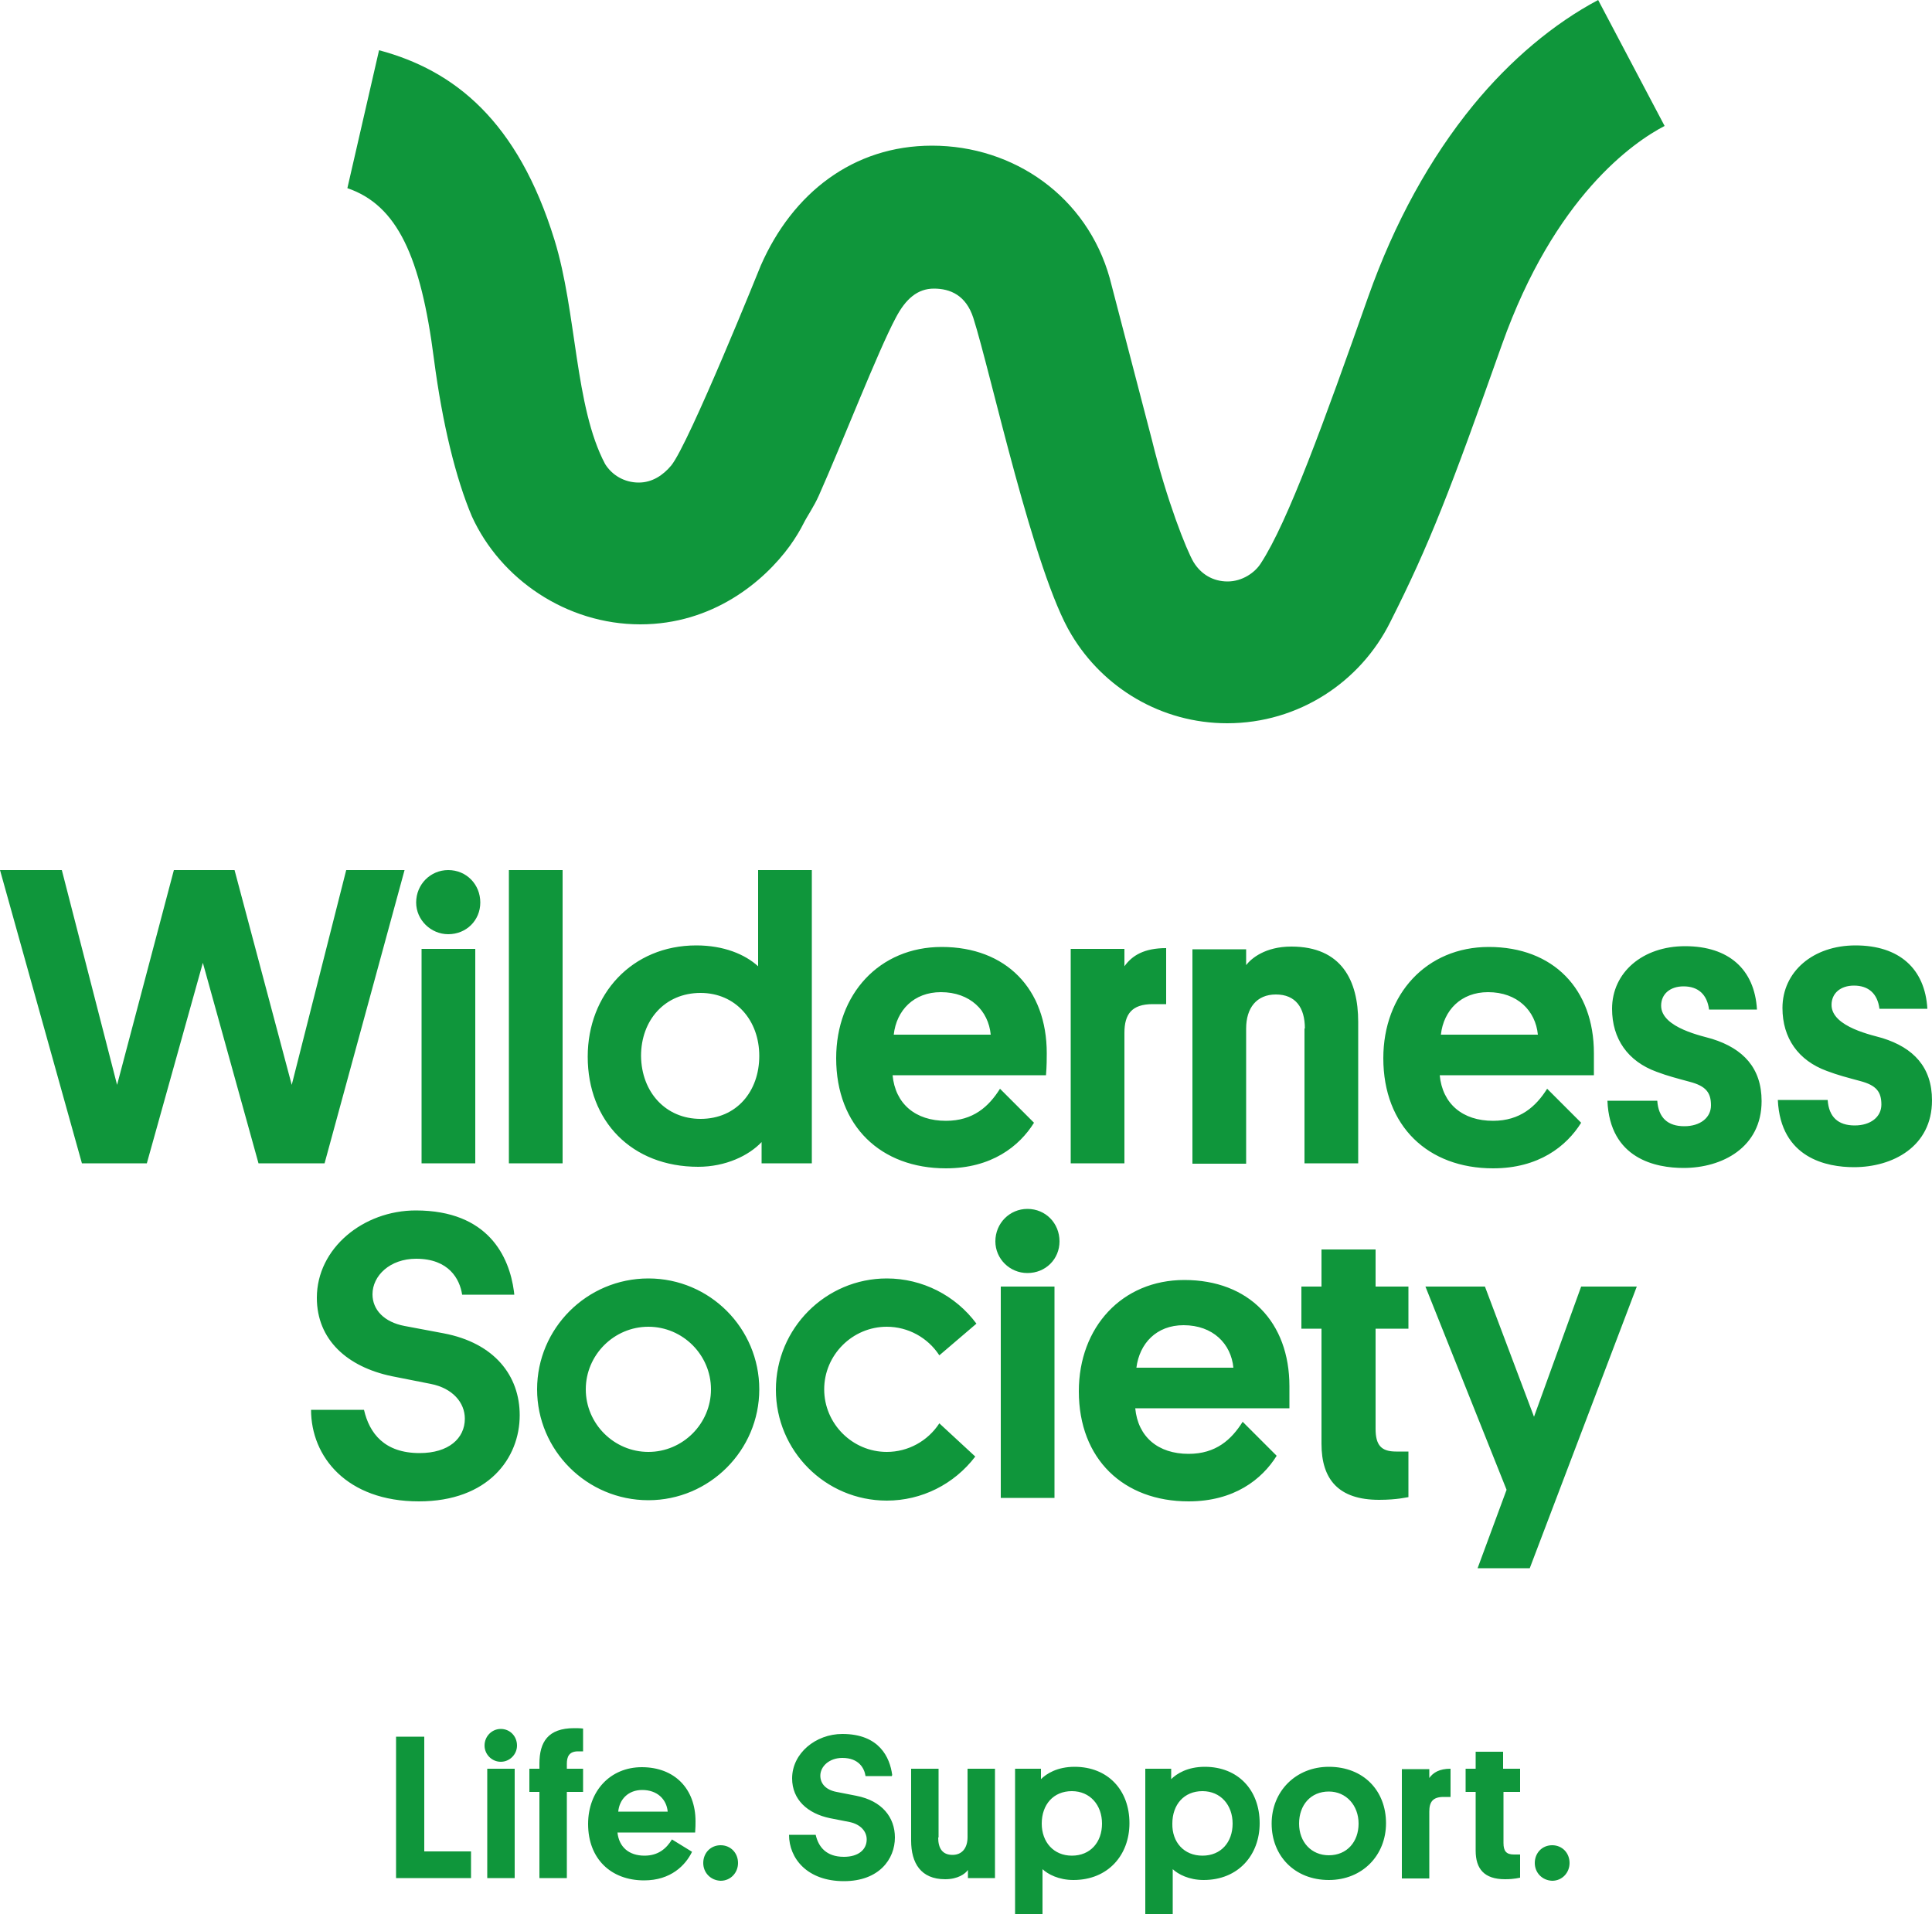
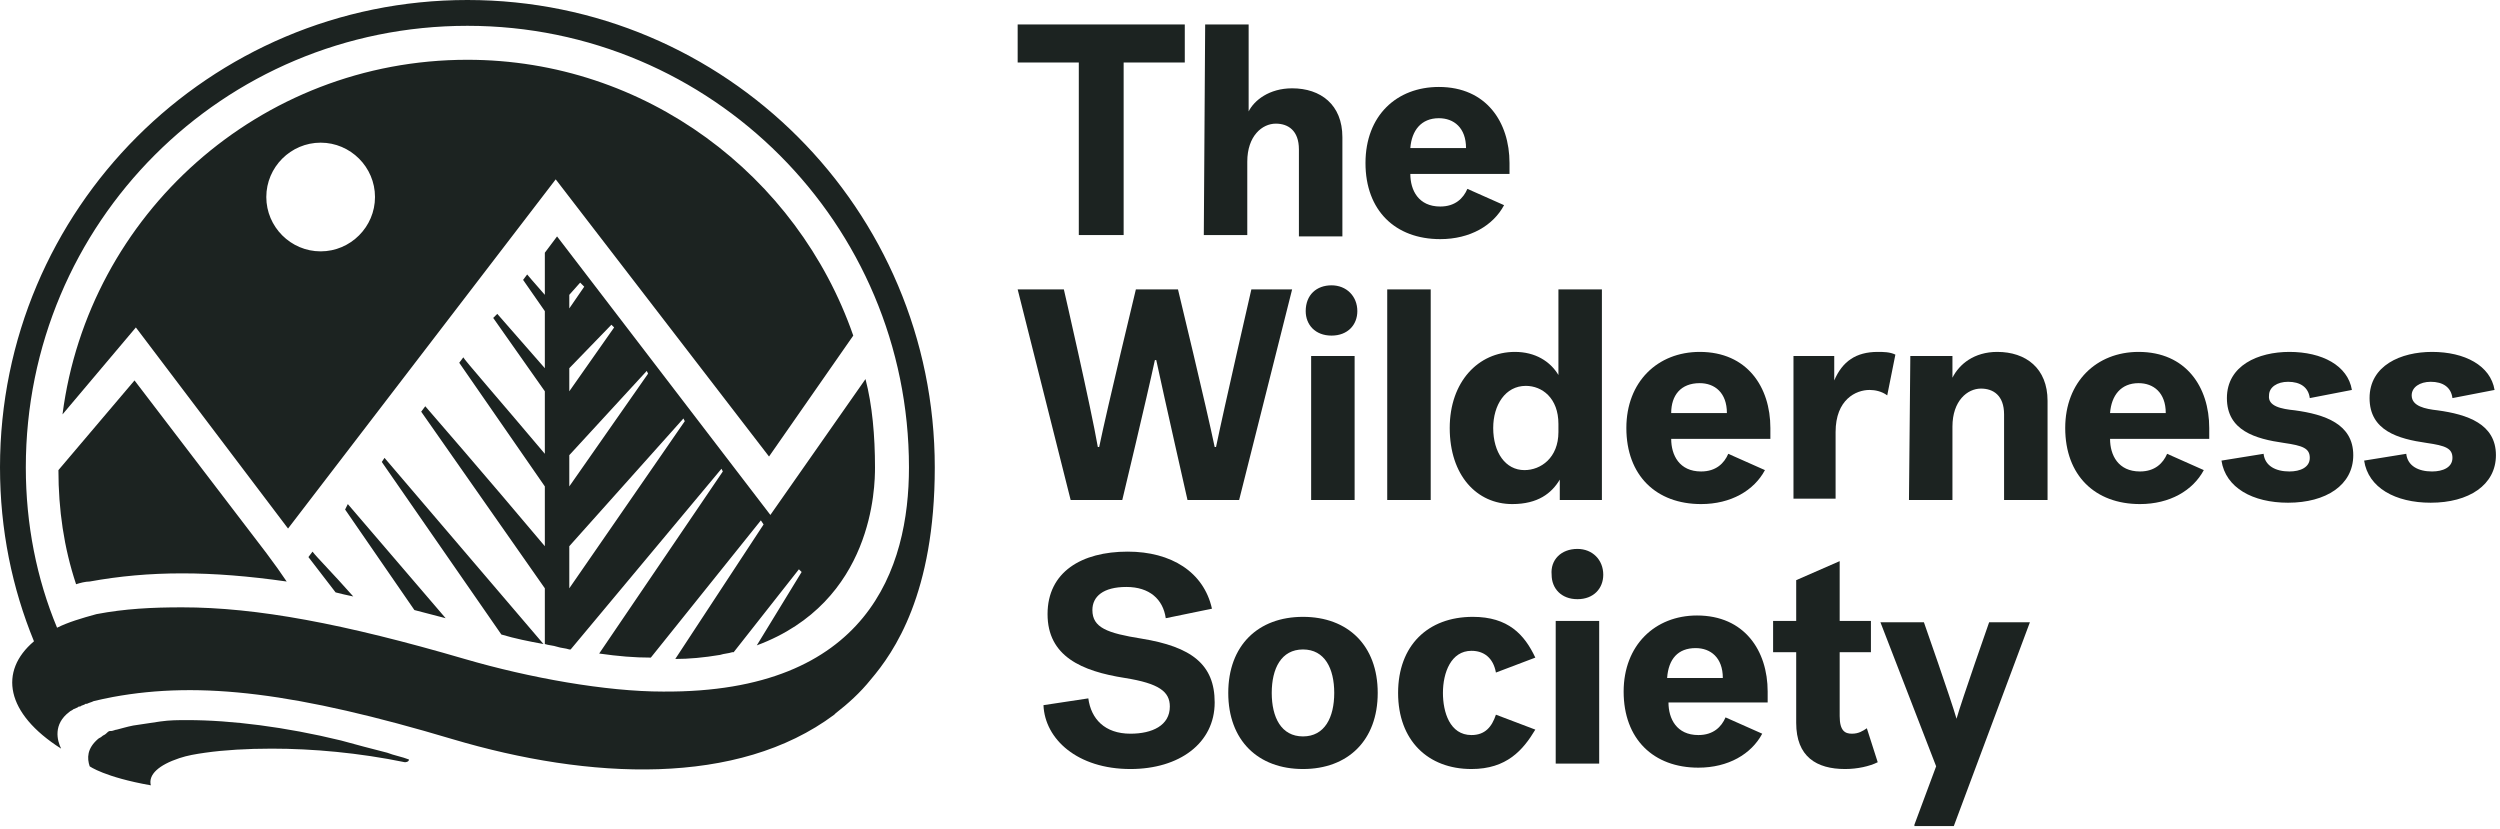
- <svg xmlns="http://www.w3.org/2000/svg" width="500" height="495.4">
-   <path d="M413.6 0c-11.5 6.1-22.7 15.5-32.3 27.2-11.2 13.7-20.4 30.4-27.2 49.6-11.4 32.3-20.8 58.3-27.8 69-1.5 2.4-4.8 4.7-8.6 4.7s-6.9-1.9-8.8-5c-1.8-3-7-16.1-10.8-31.7L287.2 72c-5.9-21.1-24.8-34.3-46-34.3-20.4 0-36.1 12.3-44.3 31 0 0-18.6 46.2-23.2 51.8-2.1 2.5-4.9 4.4-8.4 4.4-3.7 0-6.9-1.9-8.7-4.8-7.9-14.9-7.3-39.2-13.1-58C134 31.3 117.6 18.2 98.1 13l-8.2 35.7c12.9 4.4 19 17.7 22.4 44.2 2.2 16.9 5.7 31 9.8 40.7 7.4 16.3 24.5 28 43.6 28 18.8 0 32-11.1 38.7-20.3 1.5-2.1 2.7-4.1 3.6-5.9.9-1.8 2.6-4.2 3.9-7.1 6.1-13.7 15.3-37.4 19.9-46 2.6-5 5.7-7.6 9.9-7.6s8.3 1.7 10.2 7.6c4.5 14.1 15.7 66.1 25.4 82 8.2 13.7 23.2 22.9 40.3 22.9 18.5 0 34.5-10.7 42.2-26.2 10.2-20.2 15.5-34 28.9-71.8 13.6-38.3 34-52.4 42.1-56.6zM52.5 249.2L38 301.1H21.2L0 225.2h16l14.3 55.6L45 225.2h15.7l14.8 55.6 14.1-55.6h15.1L84 301.1H66.9zm55.2-15.6c0-4.7 3.7-8.4 8.3-8.4 4.7 0 8.3 3.7 8.3 8.4 0 4.6-3.6 8.2-8.3 8.2-4.5 0-8.3-3.7-8.3-8.2m15.3 67.5h-13.9v-55.5H123zm8.7-75.9h13.9v75.9h-13.9zm65.4 70.4c-3.3 3.5-9.3 6.4-16.4 6.4-17.2 0-28.6-11.8-28.6-28.5 0-16.1 11.4-28.8 28.1-28.8 7.1 0 12.6 2.3 16 5.4v-24.9h13.9v75.9h-13zm-15.8-6c9.3 0 15.2-7.1 15.2-16.3 0-9.2-6.1-16.3-15.2-16.3-9.3 0-15.4 7.1-15.4 16.3.1 9.4 6.4 16.3 15.4 16.3m191.3-11.3c.7 7.4 5.9 11.8 13.8 11.8 7 0 11.1-3.7 14-8.3l8.8 8.8c-3.8 6.1-11 11.8-22.8 11.8-16.8 0-28.4-10.9-28.4-28.5 0-16.6 11.2-28.8 27.3-28.8 16.7 0 27.2 10.9 27.2 27.5v5.7zm.3-10.5H398c-.6-6.2-5.3-11-12.9-11-7 0-11.5 4.7-12.2 11m-79.1 96.7c.7 7.4 5.9 11.8 13.8 11.8 7.1 0 11.1-3.7 14-8.3l8.8 8.8c-3.8 6.1-11 11.8-22.8 11.8-16.8 0-28.4-10.9-28.4-28.5 0-16.6 11.2-28.8 27.3-28.8 16.7 0 27.2 10.9 27.2 27.5v5.7zm.3-10.5h25.1c-.6-6.2-5.3-11-12.9-11-7 0-11.4 4.7-12.2 11M231 278.3c.7 7.4 5.9 11.8 13.8 11.8 7.1 0 11.1-3.7 14-8.3l8.8 8.8c-3.8 6.1-11 11.8-22.8 11.8-16.8 0-28.4-10.9-28.4-28.5 0-16.6 11.2-28.8 27.3-28.8 16.7 0 27.2 10.9 27.2 27.5 0 1.3 0 3.3-.2 5.7zm.3-10.5h25.1c-.6-6.2-5.3-11-12.9-11-7 0-11.5 4.7-12.2 11m70.5-7.9h-3.5c-5.4 0-7.3 2.6-7.3 7.4v33.8h-13.9v-55.5H291v4.5c2-2.8 5.1-4.7 10.8-4.7zm35.9 6.3c0-5.4-2.4-8.8-7.5-8.8-5 0-7.7 3.5-7.7 8.8v35h-13.9v-55.5h13.9v4.1c1.3-1.7 4.9-4.8 11.7-4.8 13 0 17.3 8.8 17.3 19.5v36.6h-13.9v-34.9zm98 36.1c10 0 20.2-5.3 20.2-17.3 0-8.6-4.8-13.6-12.8-16.1-2.2-.7-13.2-2.8-13.2-8.6 0-3 2.3-5 5.8-5 3.8 0 6.1 2.1 6.6 6h12.4c-.6-10.4-7.3-16.4-18.6-16.4-11 0-18.9 6.8-18.9 16.2 0 7.8 4.1 13.6 11.5 16.3 2.9 1.1 5.3 1.7 8.6 2.6 4.2 1.1 5.5 2.8 5.5 6.1 0 3.2-2.8 5.4-6.9 5.4-4.3 0-6.7-2.2-7-6.6H416c.6 15.1 12.6 17.4 19.7 17.4m44.1-.2c10 0 20.2-5.3 20.2-17.3 0-8.6-4.8-13.6-12.8-16.1-2.2-.7-13.2-2.8-13.2-8.6 0-3 2.3-5 5.8-5 3.8 0 6.1 2.1 6.6 6h12.4c-.6-10.4-7.3-16.4-18.6-16.4-11 0-18.9 6.8-18.9 16.2 0 7.8 4.1 13.6 11.5 16.3 2.9 1.1 5.3 1.7 8.6 2.6 4.2 1.1 5.5 2.8 5.5 6.1 0 3.2-2.8 5.4-6.9 5.4-4.3 0-6.7-2.2-7-6.6h-12.9c.7 15.1 12.7 17.4 19.7 17.4m-250.3 86.3c-15.9 0-28.7-12.9-28.7-28.7 0-15.9 12.9-28.8 28.7-28.8 9.2 0 17.8 4.4 23.2 11.7l-9.6 8.2c-3-4.6-8.1-7.4-13.6-7.4-8.9 0-16.2 7.3-16.2 16.2 0 8.9 7.3 16.2 16.2 16.2 5.5 0 10.6-2.8 13.6-7.4l9.3 8.6c-5.5 7.2-13.9 11.4-22.9 11.4m-61.7-.1c-15.9 0-28.8-12.9-28.8-28.7 0-15.8 12.9-28.7 28.8-28.7s28.7 12.9 28.7 28.7c0 15.8-12.9 28.7-28.7 28.7m0-44.9c-8.9 0-16.2 7.3-16.2 16.2 0 8.9 7.3 16.2 16.2 16.2 8.9 0 16.2-7.3 16.2-16.2 0-8.9-7.3-16.2-16.2-16.2m89.8-22.1c0-4.7 3.7-8.4 8.3-8.4 4.7 0 8.3 3.7 8.3 8.4 0 4.6-3.6 8.2-8.3 8.2-4.6 0-8.3-3.7-8.3-8.2m15.3 66.4H259V333h13.9zM356 333h8.5v10.9H356v25.9c0 4.2 1.4 5.9 5.3 5.9h3.2v11.8c-.3 0-2.8.7-7.6.7-10.5 0-14.9-5.3-14.9-14.5v-29.8h-5.2V333h5.2v-9.6h14zm26.4 72.9l7.5-20.3-21-52.6h15.4l12.7 33.7 12.2-33.7h14.4l-27.7 72.9zM133 334.2c-1.2-8.9-6.6-20.9-25.4-20.9-13.6 0-25.6 9.8-25.6 22.6 0 10.9 7.9 17.9 19.4 20.3l10.1 2c5.6 1.1 8.8 4.8 8.8 9 0 5.1-4.2 8.9-11.7 8.9-9.1 0-13-5.1-14.4-11.2H80.5c0 12.1 9.2 23.7 27.9 23.7 18 0 26.1-11.2 26.1-22.3 0-10.2-6.5-18.7-19.7-21.2l-10.1-1.9c-5.3-1-8.3-4.2-8.3-8.2 0-4.8 4.5-9.2 11.3-9.2 8.5 0 11.3 5.3 11.9 9.3h13.5zm-30.5 151.9v-36.6h7.3v29.7h12.1v6.9zm22.9-34.3c0-2.4 1.9-4.3 4.2-4.3 2.4 0 4.2 1.9 4.2 4.3 0 2.3-1.9 4.2-4.2 4.2-2.3 0-4.2-1.9-4.2-4.2m7.8 34.3h-7.1v-28.3h7.1zm13.5-28.3h4.2v6h-4.2v22.3h-7.1v-22.3H137v-6h2.6v-1.3c0-5.6 2.2-9.2 9-9.2.4 0 1.6 0 2.3.1v5.9h-1.3c-2.4 0-2.9 1.5-2.9 3.2zm13.1 16.5c.4 3.8 3 6 7 6 3.6 0 5.7-1.9 7.1-4.2l5.2 3.2c-1.7 3.5-5.5 7.4-12.4 7.4-8.6 0-14.5-5.6-14.5-14.6 0-8.5 5.7-14.7 13.9-14.7 8.5 0 13.9 5.6 13.9 14 0 .7 0 1.7-.1 2.9zm.2-5.4h12.8c-.3-3.2-2.7-5.6-6.6-5.6-3.6 0-5.9 2.4-6.2 5.6m22 13.3c0-2.6 1.9-4.6 4.5-4.6s4.5 2 4.5 4.6c0 2.5-1.9 4.6-4.5 4.6-2.6-.1-4.5-2.1-4.5-4.6m60.8-6.6c0 2.8 1.1 4.5 3.7 4.5 2.5 0 3.9-1.8 3.9-4.6v-17.7h7.1v28.3h-7V484c-.7 1-2.6 2.4-5.9 2.4-6.3 0-8.8-4.2-8.8-10v-18.6h7.1v17.8zm27 19.8h-7.1v-37.6h6.7v2.7c1.4-1.4 4.2-3.2 8.7-3.2 8.6 0 14.2 6 14.2 14.6 0 8.2-5.5 14.7-14.5 14.7-3.8 0-6.6-1.5-8-2.8zm7.6-15.1c4.8 0 7.8-3.5 7.8-8.3 0-4.8-3.1-8.4-7.8-8.4-4.8 0-7.8 3.5-7.8 8.4 0 4.8 3.1 8.3 7.8 8.3m26.1 15.1h-7.1v-37.6h6.7v2.7c1.4-1.4 4.2-3.2 8.7-3.2 8.6 0 14.2 6 14.2 14.6 0 8.2-5.5 14.7-14.5 14.7-3.8 0-6.6-1.5-8-2.8zm7.7-15.1c4.8 0 7.8-3.5 7.8-8.3 0-4.8-3.1-8.4-7.8-8.4-4.8 0-7.8 3.5-7.8 8.4-.1 4.8 3 8.3 7.8 8.3m32.7-23c9 0 14.8 6.2 14.8 14.6 0 8.3-6.1 14.7-14.8 14.7-8.8 0-14.8-6.2-14.8-14.6 0-8.4 6.3-14.7 14.8-14.7m0 22.9c4.7 0 7.7-3.5 7.7-8.2 0-4.7-3.2-8.3-7.7-8.3-4.7 0-7.7 3.5-7.7 8.3 0 4.8 3.2 8.2 7.7 8.2m31.5-15.1h-1.8c-2.8 0-3.7 1.3-3.7 3.8v17.3h-7.1v-28.3h7.1v2.3c1-1.4 2.6-2.4 5.5-2.4zm13.7-7.3h4.3v6h-4.3V477c0 2.1.7 3 2.7 3h1.6v6c-.2 0-1.4.4-3.9.4-5.4 0-7.6-2.7-7.6-7.4v-15.2h-2.6v-6h2.6v-4.4h7.1v4.4zm8.1 24.4c0-2.6 1.9-4.6 4.5-4.6s4.5 2 4.5 4.6c0 2.5-1.9 4.6-4.5 4.6-2.6-.1-4.5-2.1-4.5-4.6m-166.3-22.8c-.6-4.5-3.3-10.6-12.9-10.6-6.9 0-13 5-13 11.5 0 5.5 4 9.1 9.8 10.3l5.1 1c2.8.6 4.4 2.4 4.4 4.5 0 2.6-2.1 4.5-5.9 4.5-4.6 0-6.6-2.6-7.3-5.7h-6.9c0 6.1 4.7 12 14.2 12 9.1 0 13.2-5.7 13.2-11.3 0-5.2-3.3-9.5-10-10.8l-5.1-1c-2.7-.5-4.2-2.1-4.2-4.2 0-2.4 2.3-4.6 5.7-4.6 4.3 0 5.7 2.7 6 4.7h6.8z" fill="#0f963b" />
+ <svg xmlns="http://www.w3.org/2000/svg" version="1.1" id="Layer_1" x="0px" y="0px" viewBox="0 0 184 61" style="enable-background:new 0 0 184 61;" xml:space="preserve">
+   <style type="text/css">
+ 	.st0{fill:#1c2321;}
+ </style>
+   <g id="Symbols">
+     <g id="Navigation_x2F_Top-White" transform="translate(-40, -30)">
+       <g id="Top-Nav">
+         <g id="TWS-Logo" transform="translate(40, 30)">
+           <path id="Fill-1" class="st0" d="M23,40.6c0.3,0.4,1.5,1.6,3,3.3c-0.5-0.1-0.9-0.2-1.3-0.3l-2-2.6L23,40.6z M25.4,37.5l5.1,7.4      c0.8,0.2,1.5,0.4,2.3,0.6l-7.2-8.4L25.4,37.5z M9.9,28l-5.6,6.6c0,2.9,0.4,5.7,1.3,8.4c0.3-0.1,0.7-0.2,1-0.2      c2.2-0.4,4.4-0.6,6.8-0.6s4.9,0.2,7.7,0.6c-0.4-0.6-0.9-1.3-1.5-2.1L9.9,28z M28.3,33.7L28.3,33.7L28.1,34l0,0l8.8,12.7      c1,0.3,2,0.5,3.1,0.7L28.3,33.7L28.3,33.7z M68.8,34.4c0,9.3-3,13.6-4.7,15.6c-0.8,1-1.7,1.8-2.6,2.5l-0.1,0.1      c-7.1,5.3-18,4.8-28.1,1.8c-11.4-3.4-18.5-4.3-25-3.1c-0.5,0.1-1,0.2-1.4,0.3c-0.2,0.1-0.3,0.1-0.5,0.2H6.3      C6.2,51.9,6,51.9,5.9,52H5.8c-0.1,0.1-0.2,0.1-0.4,0.2l0,0c-0.1,0.1-0.2,0.1-0.3,0.2c-1.2,0.9-0.9,2.1-0.6,2.7      c-4.1-2.6-4.6-5.7-2-7.9C0.9,43.3,0,39,0,34.4C0,15.4,15.4,0,34.4,0S68.8,15.4,68.8,34.4z M66.9,34.4      c0-17.9-14.5-32.5-32.5-32.5c-18,0-32.5,14.5-32.5,32.5c0,4.2,0.8,8.2,2.3,11.8c0.8-0.4,1.8-0.7,2.9-1c2.1-0.4,4.1-0.5,6.3-0.5      c5.5,0,11.9,1.2,20.8,3.8c4.8,1.4,10.4,2.4,14.6,2.4C63.9,51,66.9,41.8,66.9,34.4z M30.1,55.9c-0.5-0.2-1.1-0.3-1.6-0.5      c-1.2-0.3-2.3-0.6-3.4-0.9C21,53.5,17,53,13.8,53c-0.7,0-1.3,0-2,0.1s-1.3,0.2-2,0.3c-0.5,0.1-0.8,0.2-1.2,0.3l0,0      c-0.1,0-0.3,0.1-0.4,0.1H8.1c-0.1,0-0.2,0.1-0.3,0.2l0,0c-0.1,0.1-0.2,0.1-0.3,0.2l0,0c-0.1,0.1-0.2,0.1-0.3,0.2      c-0.8,0.7-0.8,1.4-0.6,2l0,0l0,0c0,0,1.1,0.8,4.5,1.4c-0.2-0.8,0.6-1.5,2.1-2c0.6-0.2,1.2-0.3,1.9-0.4c1.4-0.2,3.1-0.3,4.9-0.3      c3,0,6.4,0.3,9.8,1C29.8,56.1,30.1,56.1,30.1,55.9L30.1,55.9z M40.9,13.2L21.2,38.9L10,24.1l-5.4,6.4      C6.5,15.8,19.1,4.4,34.4,4.4c13.1,0,24.3,8.5,28.4,20.3l-6.2,8.9L40.9,13.2z M27.6,14.5c0-2.2-1.8-4-4-4s-4,1.8-4,4s1.8,4,4,4      S27.6,16.7,27.6,14.5z M64.4,34.4c0,1.4-0.1,9.9-8.7,13.1c0.8-1.3,3.3-5.4,3.3-5.4l-0.2-0.2L54,48h-0.1      c-0.3,0.1-0.6,0.1-0.9,0.2l0,0c-1.2,0.2-2.3,0.3-3.3,0.3l6.5-9.9L56,38.3l-8.1,10.1c-1.2,0-2.4-0.1-3.8-0.3l9.1-13.4l-0.1-0.2      L42,47.8h-0.1c-0.3-0.1-0.6-0.1-0.9-0.2l0,0l0,0c-0.3-0.1-0.6-0.1-0.9-0.2v-4.1l-9.1-13l0,0l0.3-0.4l0,0l0,0      c0,0,4.6,5.3,8.8,10.3v-4.4l-6.3-9.1l0,0l0.3-0.4l0,0l0,0c0,0.1,2.8,3.3,6,7.1v-4.6l-3.8-5.4l0,0l0.3-0.3l0,0l3.5,4v-4.2      l-1.6-2.3l0,0l0.3-0.4l0,0c0,0,0.5,0.6,1.3,1.5v-3.1l0.9-1.2l0,0l15.7,20.5l0,0l7-10C64.2,29.8,64.4,32.1,64.4,34.4z M41.9,22.7      l1.1-1.6l-0.3-0.3l-0.8,0.9V22.7z M41.9,28.8l3.3-4.7L45,23.9l-3.1,3.2V28.8z M41.9,35.8l5.8-8.3l-0.1-0.2l-5.7,6.2V35.8z       M50.4,31l-0.1-0.2l-8.4,9.4v3.1L50.4,31z" />
+           <polygon id="Fill-3" class="st0" points="74.9,1.8 87.2,1.8 87.2,4.6 82.7,4.6 82.7,17.3 79.4,17.3 79.4,4.6 74.9,4.6     " />
+           <path id="Fill-5" class="st0" d="M88.7,1.8h3.2v6.4c0.4-0.8,1.5-1.7,3.2-1.7c2.1,0,3.7,1.2,3.7,3.6v7.3h-3.2V11      c0-1.4-0.8-1.9-1.7-1.9c-1,0-2.1,0.9-2.1,2.8v5.4h-3.2L88.7,1.8L88.7,1.8z" />
+           <path id="Fill-7" class="st0" d="M110.7,15.1c-0.8,1.5-2.5,2.5-4.7,2.5c-3.3,0-5.5-2.1-5.5-5.6s2.3-5.6,5.4-5.6      c3.5,0,5.2,2.6,5.2,5.6v0.8h-7.3c0,1.2,0.6,2.4,2.2,2.4c1.1,0,1.7-0.6,2-1.3L110.7,15.1z M103.8,10.9h4.1c0-1.5-0.9-2.2-2-2.2      C104.6,8.7,103.9,9.6,103.8,10.9z" />
+           <path id="Fill-9" class="st0" d="M95.1,21.3l-3.9,15.5h-3.8c0,0-1.7-7.5-2.3-10.3H85c-0.6,2.8-2.4,10.3-2.4,10.3h-3.8l-3.9-15.5      h3.4c0,0,2,8.7,2.5,11.6h0.1c0.6-2.9,2.7-11.6,2.7-11.6h3.1c0,0,2.1,8.7,2.7,11.6h0.1c0.6-2.9,2.6-11.6,2.6-11.6      S95.1,21.3,95.1,21.3z" />
+           <path id="Fill-11" class="st0" d="M98,21c1.1,0,1.9,0.8,1.9,1.9c0,1-0.7,1.8-1.9,1.8s-1.9-0.8-1.9-1.8C96.1,21.7,96.9,21,98,21z       M96.5,36.8h3.2V26.2h-3.2V36.8z" />
+           <g id="Clip-14">
+ 				</g>
+           <polygon id="Fill-13" class="st0" points="102.1,36.8 105.3,36.8 105.3,21.3 102.1,21.3     " />
+           <path id="Fill-15" class="st0" d="M114.7,27.6v-6.3h3.2v15.5h-3.1v-1.5c-0.6,1-1.6,1.8-3.5,1.8c-2.6,0-4.6-2.1-4.6-5.6      c0-3.4,2.1-5.6,4.8-5.6C113,25.9,114.1,26.6,114.7,27.6z M114.7,31.2c0-1.9-1.2-2.8-2.4-2.8c-1.5,0-2.4,1.4-2.4,3.1      c0,1.8,0.9,3.1,2.3,3.1c1.2,0,2.5-0.9,2.5-2.8V31.2z" />
+           <path id="Fill-16" class="st0" d="M129.9,34.6c-0.8,1.5-2.5,2.5-4.7,2.5c-3.3,0-5.5-2.1-5.5-5.6c0-3.4,2.3-5.6,5.4-5.6      c3.5,0,5.2,2.6,5.2,5.6v0.8H123c0,1.2,0.6,2.4,2.2,2.4c1.1,0,1.7-0.6,2-1.3L129.9,34.6z M123,30.4h4.1c0-1.5-0.9-2.2-2-2.2      C123.7,28.2,123,29.1,123,30.4z" />
+           <path id="Fill-17" class="st0" d="M138.9,29.1c-0.4-0.3-0.9-0.4-1.3-0.4c-1,0-2.5,0.7-2.5,3.1v4.9H132V26.2h3V28      c0.6-1.4,1.6-2.1,3.2-2.1c0.4,0,0.9,0,1.3,0.2L138.9,29.1z" />
+           <path id="Fill-18" class="st0" d="M140.6,26.2h3.1v1.6c0.5-1,1.6-1.9,3.3-1.9c2.1,0,3.7,1.2,3.7,3.6v7.3h-3.2v-6.3      c0-1.4-0.8-1.9-1.7-1.9c-1,0-2.1,0.9-2.1,2.8v5.4h-3.2L140.6,26.2L140.6,26.2z" />
+           <path id="Fill-19" class="st0" d="M162.2,34.6c-0.8,1.5-2.5,2.5-4.7,2.5c-3.3,0-5.5-2.1-5.5-5.6c0-3.4,2.3-5.6,5.4-5.6      c3.5,0,5.2,2.6,5.2,5.6v0.8h-7.3c0,1.2,0.6,2.4,2.2,2.4c1.1,0,1.7-0.6,2-1.3L162.2,34.6z M155.3,30.4h4.1c0-1.5-0.9-2.2-2-2.2      C156.1,28.2,155.4,29.1,155.3,30.4z" />
+           <path id="Fill-20" class="st0" d="M168.9,30.2c2.2,0.3,4.3,1,4.3,3.3c0,2.2-2,3.5-4.8,3.5c-2.6,0-4.6-1.1-4.9-3.1l3.1-0.5      c0.1,0.9,0.9,1.3,1.9,1.3c0.8,0,1.5-0.3,1.5-1s-0.5-0.9-1.9-1.1c-2.1-0.3-4.2-0.9-4.2-3.3s2.3-3.4,4.6-3.4c2.4,0,4.3,1,4.6,2.8      l-3.1,0.6c-0.1-0.8-0.7-1.2-1.6-1.2c-0.8,0-1.4,0.4-1.4,1C166.9,29.9,167.9,30.1,168.9,30.2" />
+           <path id="Fill-21" class="st0" d="M179.4,30.2c2.2,0.3,4.3,1,4.3,3.3c0,2.2-2,3.5-4.8,3.5c-2.6,0-4.6-1.1-4.9-3.1l3.1-0.5      c0.1,0.9,0.9,1.3,1.9,1.3c0.8,0,1.5-0.3,1.5-1s-0.5-0.9-1.9-1.1c-2.1-0.3-4.2-0.9-4.2-3.3s2.3-3.4,4.6-3.4c2.4,0,4.3,1,4.6,2.8      l-3.1,0.6c-0.1-0.8-0.7-1.2-1.6-1.2c-0.8,0-1.4,0.4-1.4,1C177.5,29.9,178.5,30.1,179.4,30.2" />
+           <path id="Fill-22" class="st0" d="M84,47c3.7,0.6,5.4,1.9,5.4,4.7c0,3-2.6,4.9-6.2,4.9c-3.9,0-6.3-2.2-6.4-4.7l3.3-0.5      c0.2,1.5,1.2,2.6,3.1,2.6c1.6,0,2.9-0.6,2.9-2c0-1.1-0.8-1.7-3.3-2.1c-3.2-0.5-5.7-1.6-5.7-4.7c0-3.1,2.5-4.6,5.9-4.6      c3.2,0,5.6,1.5,6.2,4.2l-3.4,0.7c-0.2-1.4-1.2-2.3-2.9-2.3c-1.7,0-2.5,0.7-2.5,1.7C80.4,46.2,81.5,46.6,84,47" />
+           <path id="Fill-23" class="st0" d="M101.4,51c0,3.5-2.2,5.6-5.5,5.6s-5.5-2.1-5.5-5.6s2.2-5.6,5.5-5.6      C99.2,45.4,101.4,47.5,101.4,51 M98.2,51c0-1.8-0.7-3.2-2.3-3.2c-1.6,0-2.3,1.4-2.3,3.2s0.7,3.2,2.3,3.2S98.2,52.8,98.2,51" />
+           <path id="Fill-24" class="st0" d="M108.4,45.4c2.6,0,3.8,1.3,4.6,3l-2.9,1.1c-0.2-1.1-0.9-1.6-1.8-1.6c-1.5,0-2.1,1.6-2.1,3.1      c0,1.4,0.5,3.1,2.1,3.1c1,0,1.5-0.6,1.8-1.5l2.9,1.1c-0.9,1.5-2.1,2.9-4.7,2.9c-3.2,0-5.4-2.1-5.4-5.6S105.1,45.4,108.4,45.4" />
+           <path id="Fill-25" class="st0" d="M116.1,40.4c1.1,0,1.9,0.8,1.9,1.9c0,1-0.7,1.8-1.9,1.8s-1.9-0.8-1.9-1.8      C114.1,41.2,114.9,40.4,116.1,40.4z M114.5,56.2h3.2V45.7h-3.2V56.2z" />
+           <path id="Fill-26" class="st0" d="M129.7,54c-0.8,1.5-2.5,2.5-4.7,2.5c-3.3,0-5.5-2.1-5.5-5.6c0-3.4,2.3-5.6,5.4-5.6      c3.5,0,5.2,2.6,5.2,5.6v0.8h-7.3c0,1.2,0.6,2.4,2.2,2.4c1.1,0,1.7-0.6,2-1.3L129.7,54z M122.7,49.9h4.1c0-1.5-0.9-2.2-2-2.2      C123.5,47.7,122.8,48.5,122.7,49.9z" />
+           <path id="Fill-27" class="st0" d="M138.2,56.1c-0.6,0.3-1.5,0.5-2.4,0.5c-2.1,0-3.6-0.9-3.6-3.4V48h-1.7v-2.3h1.7v-3l3.2-1.4      v4.4h2.3V48h-2.3v4.7c0,1.1,0.4,1.3,0.9,1.3s0.8-0.2,1.1-0.4L138.2,56.1z" />
+           <path id="Fill-28" class="st0" d="M140.9,60.7l1.6-4.3l-4.1-10.6h3.2c0,0,2,5.7,2.4,7.1l0,0c0.4-1.4,2.4-7.1,2.4-7.1h3l-5.6,15      h-2.9V60.7z" />
+         </g>
+       </g>
+     </g>
+   </g>
</svg>
